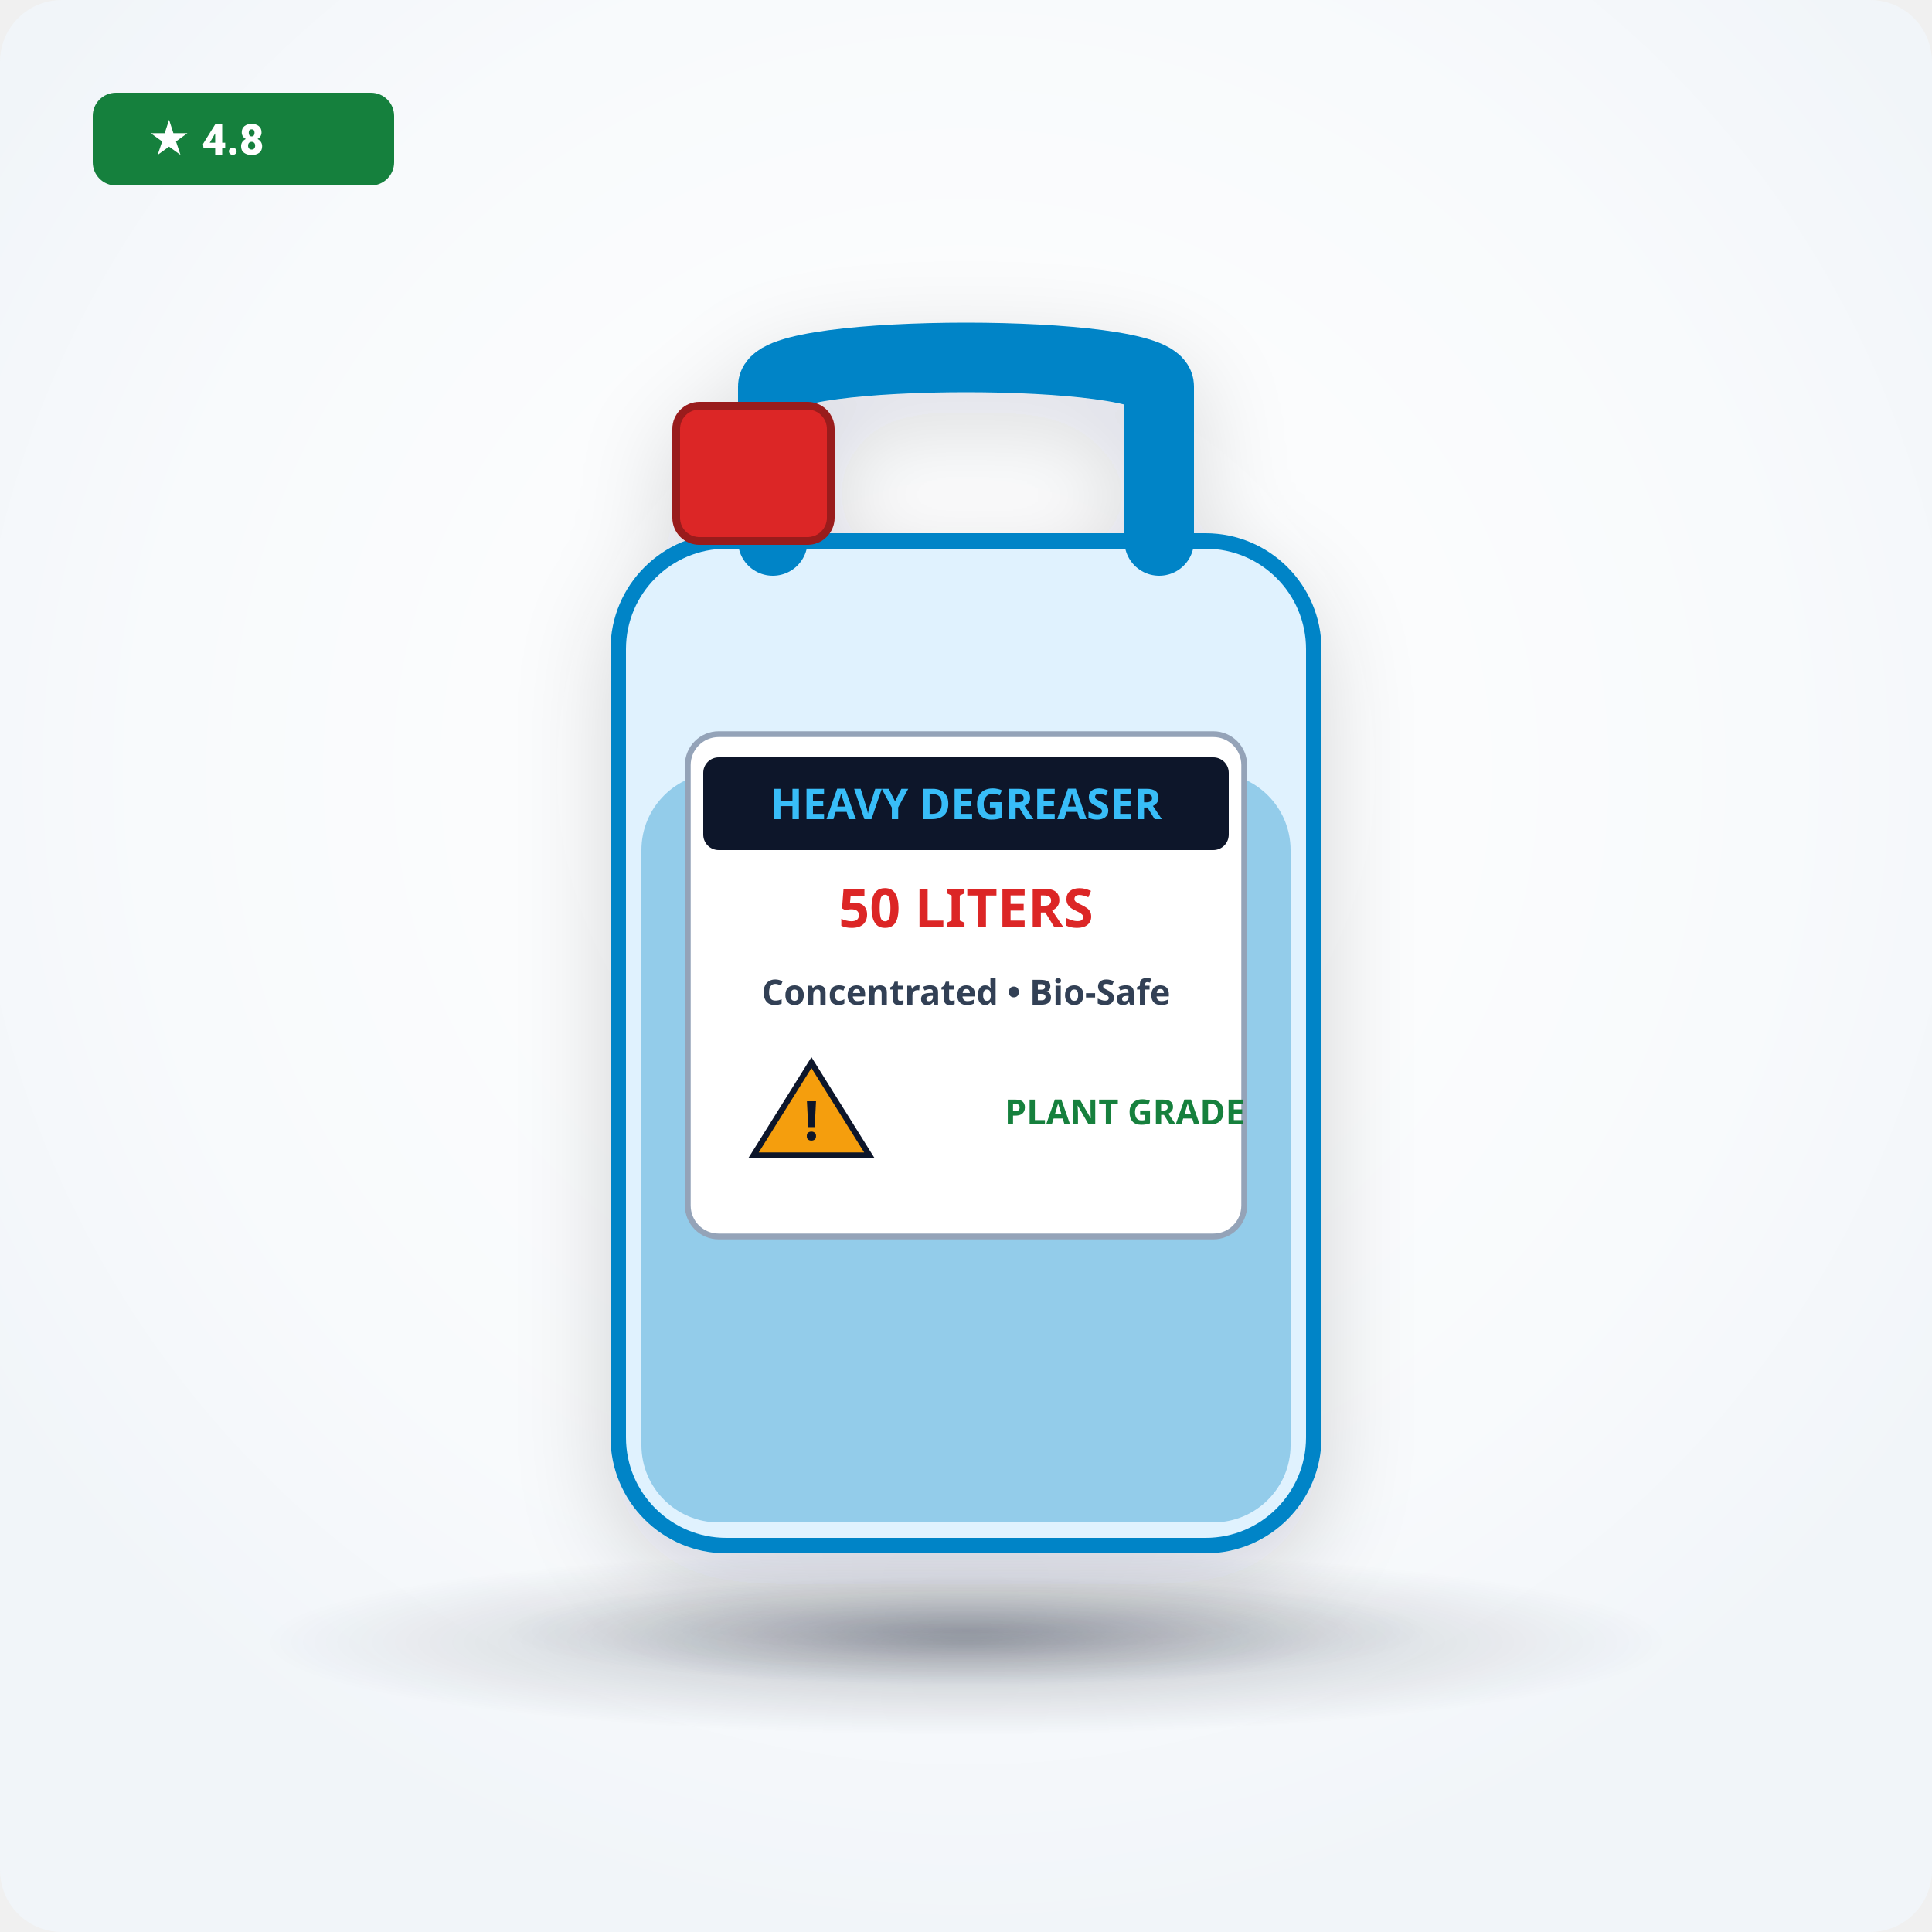
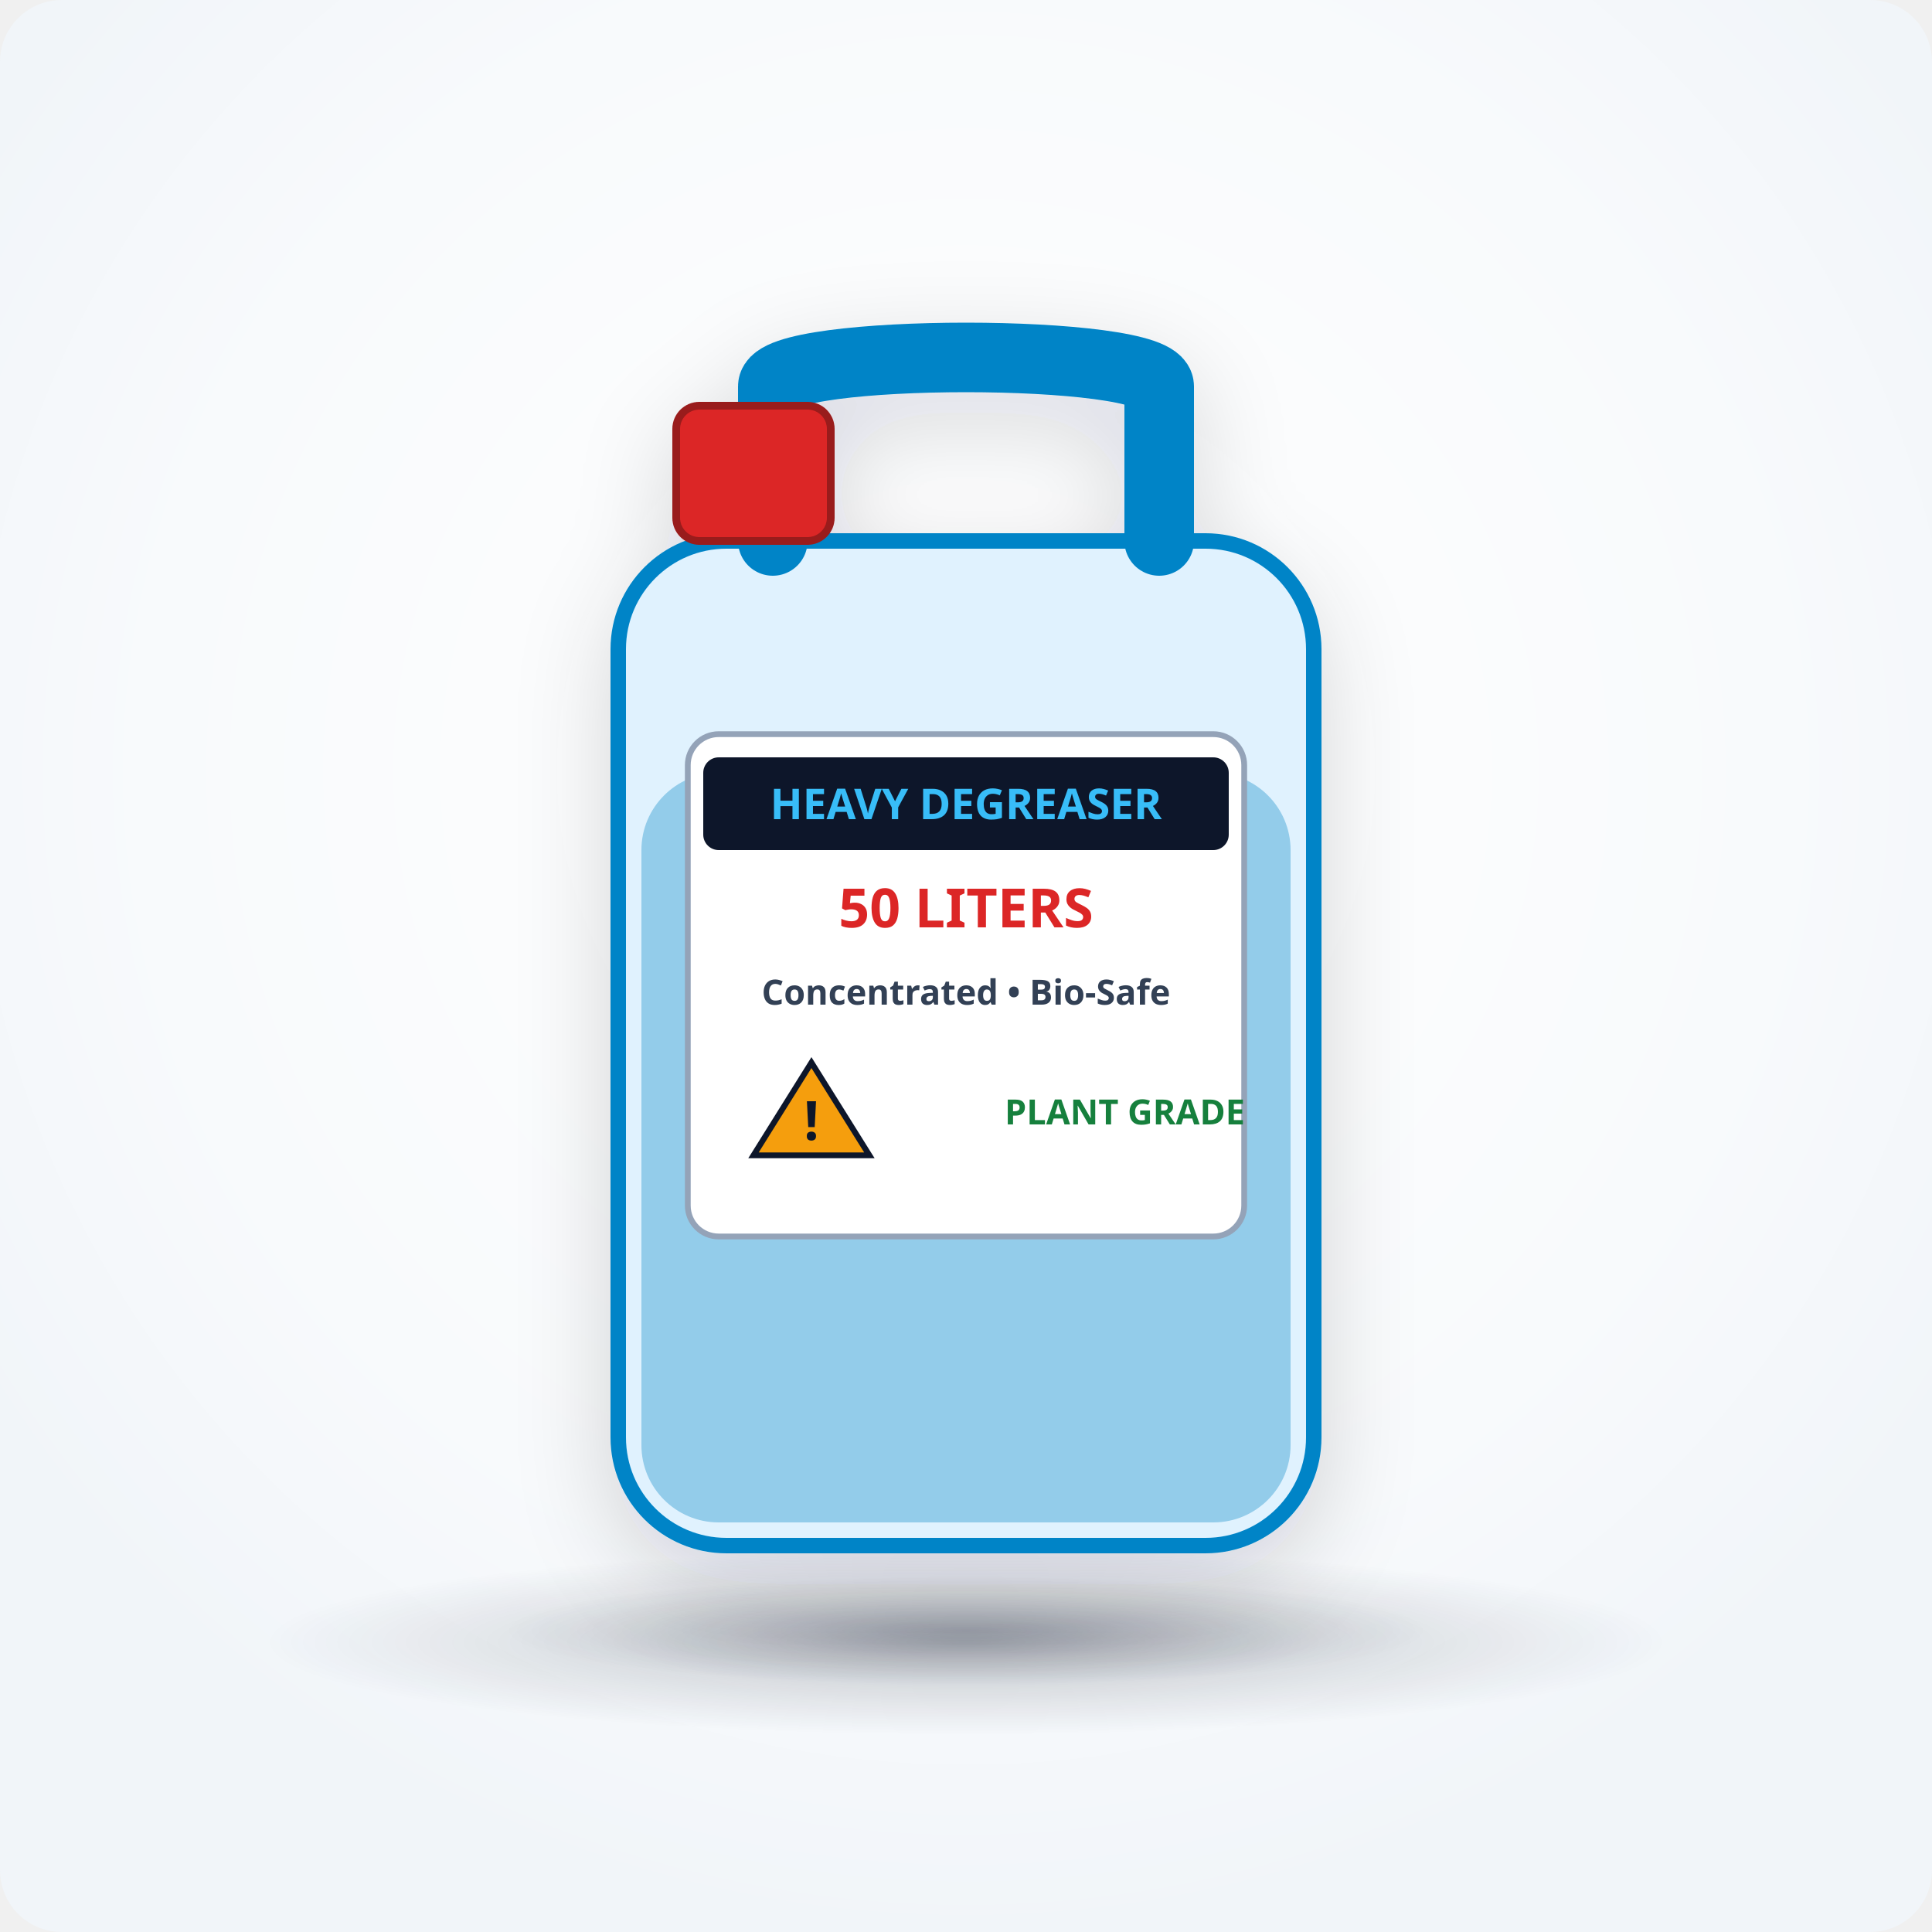
<svg xmlns="http://www.w3.org/2000/svg" viewBox="0 0 500 500" width="500" height="500">
  <defs>
    <radialGradient id="studioBg" cx="50%" cy="40%" r="60%">
      <stop offset="0%" stop-color="#ffffff" />
      <stop offset="70%" stop-color="#f8fafc" />
      <stop offset="100%" stop-color="#f1f5f9" />
    </radialGradient>
    <radialGradient id="contactShadow" cx="50%" cy="50%" r="50%">
      <stop offset="0%" stop-color="rgba(15, 23, 42, 0.28)" />
      <stop offset="50%" stop-color="rgba(15, 23, 42, 0.12)" />
      <stop offset="100%" stop-color="rgba(15, 23, 42, 0)" />
    </radialGradient>
    <linearGradient id="chromeGrad" x1="0%" y1="0%" x2="100%" y2="100%">
      <stop offset="0%" stop-color="#f1f5f9" />
      <stop offset="25%" stop-color="#94a3b8" />
      <stop offset="50%" stop-color="#ffffff" />
      <stop offset="75%" stop-color="#64748b" />
      <stop offset="100%" stop-color="#cbd5e1" />
    </linearGradient>
    <linearGradient id="copperGrad" x1="0%" y1="0%" x2="100%" y2="100%">
      <stop offset="0%" stop-color="#fdba74" />
      <stop offset="35%" stop-color="#ea580c" />
      <stop offset="70%" stop-color="#fed7aa" />
      <stop offset="100%" stop-color="#c2410c" />
    </linearGradient>
    <linearGradient id="darkMetal" x1="0%" y1="0%" x2="0%" y2="100%">
      <stop offset="0%" stop-color="#475569" />
      <stop offset="50%" stop-color="#1e293b" />
      <stop offset="100%" stop-color="#0f172a" />
    </linearGradient>
    <linearGradient id="toolBlue" x1="0%" y1="0%" x2="100%" y2="100%">
      <stop offset="0%" stop-color="#38bdf8" />
      <stop offset="40%" stop-color="#0284c7" />
      <stop offset="100%" stop-color="#0369a1" />
    </linearGradient>
    <linearGradient id="safetyOrange" x1="0%" y1="0%" x2="100%" y2="100%">
      <stop offset="0%" stop-color="#fb923c" />
      <stop offset="50%" stop-color="#ea580c" />
      <stop offset="100%" stop-color="#c2410c" />
    </linearGradient>
    <linearGradient id="dangerRed" x1="0%" y1="0%" x2="100%" y2="100%">
      <stop offset="0%" stop-color="#f87171" />
      <stop offset="50%" stop-color="#dc2626" />
      <stop offset="100%" stop-color="#991b1b" />
    </linearGradient>
    <linearGradient id="cautionYellow" x1="0%" y1="0%" x2="100%" y2="100%">
      <stop offset="0%" stop-color="#fde047" />
      <stop offset="40%" stop-color="#eab308" />
      <stop offset="100%" stop-color="#ca8a04" />
    </linearGradient>
    <filter id="softGlow" x="-20%" y="-20%" width="140%" height="140%">
      <feDropShadow dx="0" dy="8" stdDeviation="12" flood-color="#0f172a" flood-opacity="0.16" />
    </filter>
  </defs>
  <rect width="500" height="500" rx="16" fill="url(#studioBg)" />
  <ellipse cx="250" cy="425" rx="180" ry="24" fill="url(#contactShadow)" />
  <ellipse cx="250" cy="422" rx="120" ry="14" fill="url(#contactShadow)" opacity="0.8" />
  <g filter="url(#softGlow)">
    <g transform="translate(130, 60)">
      <rect x="30" y="80" width="180" height="260" rx="28" fill="#e0f2fe" stroke="#0284c7" stroke-width="4" />
      <path d="M70 80 L70 40 C70 30 170 30 170 40 L170 80" fill="none" stroke="#0284c7" stroke-width="18" stroke-linecap="round" />
      <rect x="45" y="45" width="40" height="35" rx="6" fill="#dc2626" stroke="#991b1b" stroke-width="2" />
      <rect x="36" y="140" width="168" height="194" rx="20" fill="#0284c7" opacity="0.35" />
      <rect x="48" y="130" width="144" height="130" rx="8" fill="#ffffff" stroke="#94a3b8" stroke-width="1.5" />
      <rect x="52" y="136" width="136" height="24" rx="4" fill="#0f172a" />
      <text x="120" y="152" font-family="sans-serif" font-size="11" font-weight="900" fill="#38bdf8" text-anchor="middle">HEAVY DEGREASER</text>
      <text x="120" y="180" font-family="sans-serif" font-size="14" font-weight="900" fill="#dc2626" text-anchor="middle">50 LITERS</text>
      <text x="120" y="200" font-family="sans-serif" font-size="9" font-weight="700" fill="#334155" text-anchor="middle">Concentrated • Bio-Safe</text>
      <g transform="translate(65, 215)">
        <polygon points="15,0 30,24 0,24" fill="#f59e0b" stroke="#0f172a" stroke-width="1.5" />
        <text x="15" y="20" font-family="sans-serif" font-size="14" font-weight="900" fill="#0f172a" text-anchor="middle">!</text>
        <text x="65" y="16" font-family="sans-serif" font-size="9" font-weight="800" fill="#15803d">PLANT GRADE</text>
      </g>
    </g>
  </g>
-   <g transform="translate(24, 24)">
-     <rect width="78" height="24" rx="6" fill="#15803d" />
-     <text x="14" y="16" font-family="-apple-system, BlinkMacSystemFont, 'Segoe UI', Roboto, sans-serif" font-size="11" font-weight="800" fill="#ffffff">★ 4.8</text>
-   </g>
</svg>
